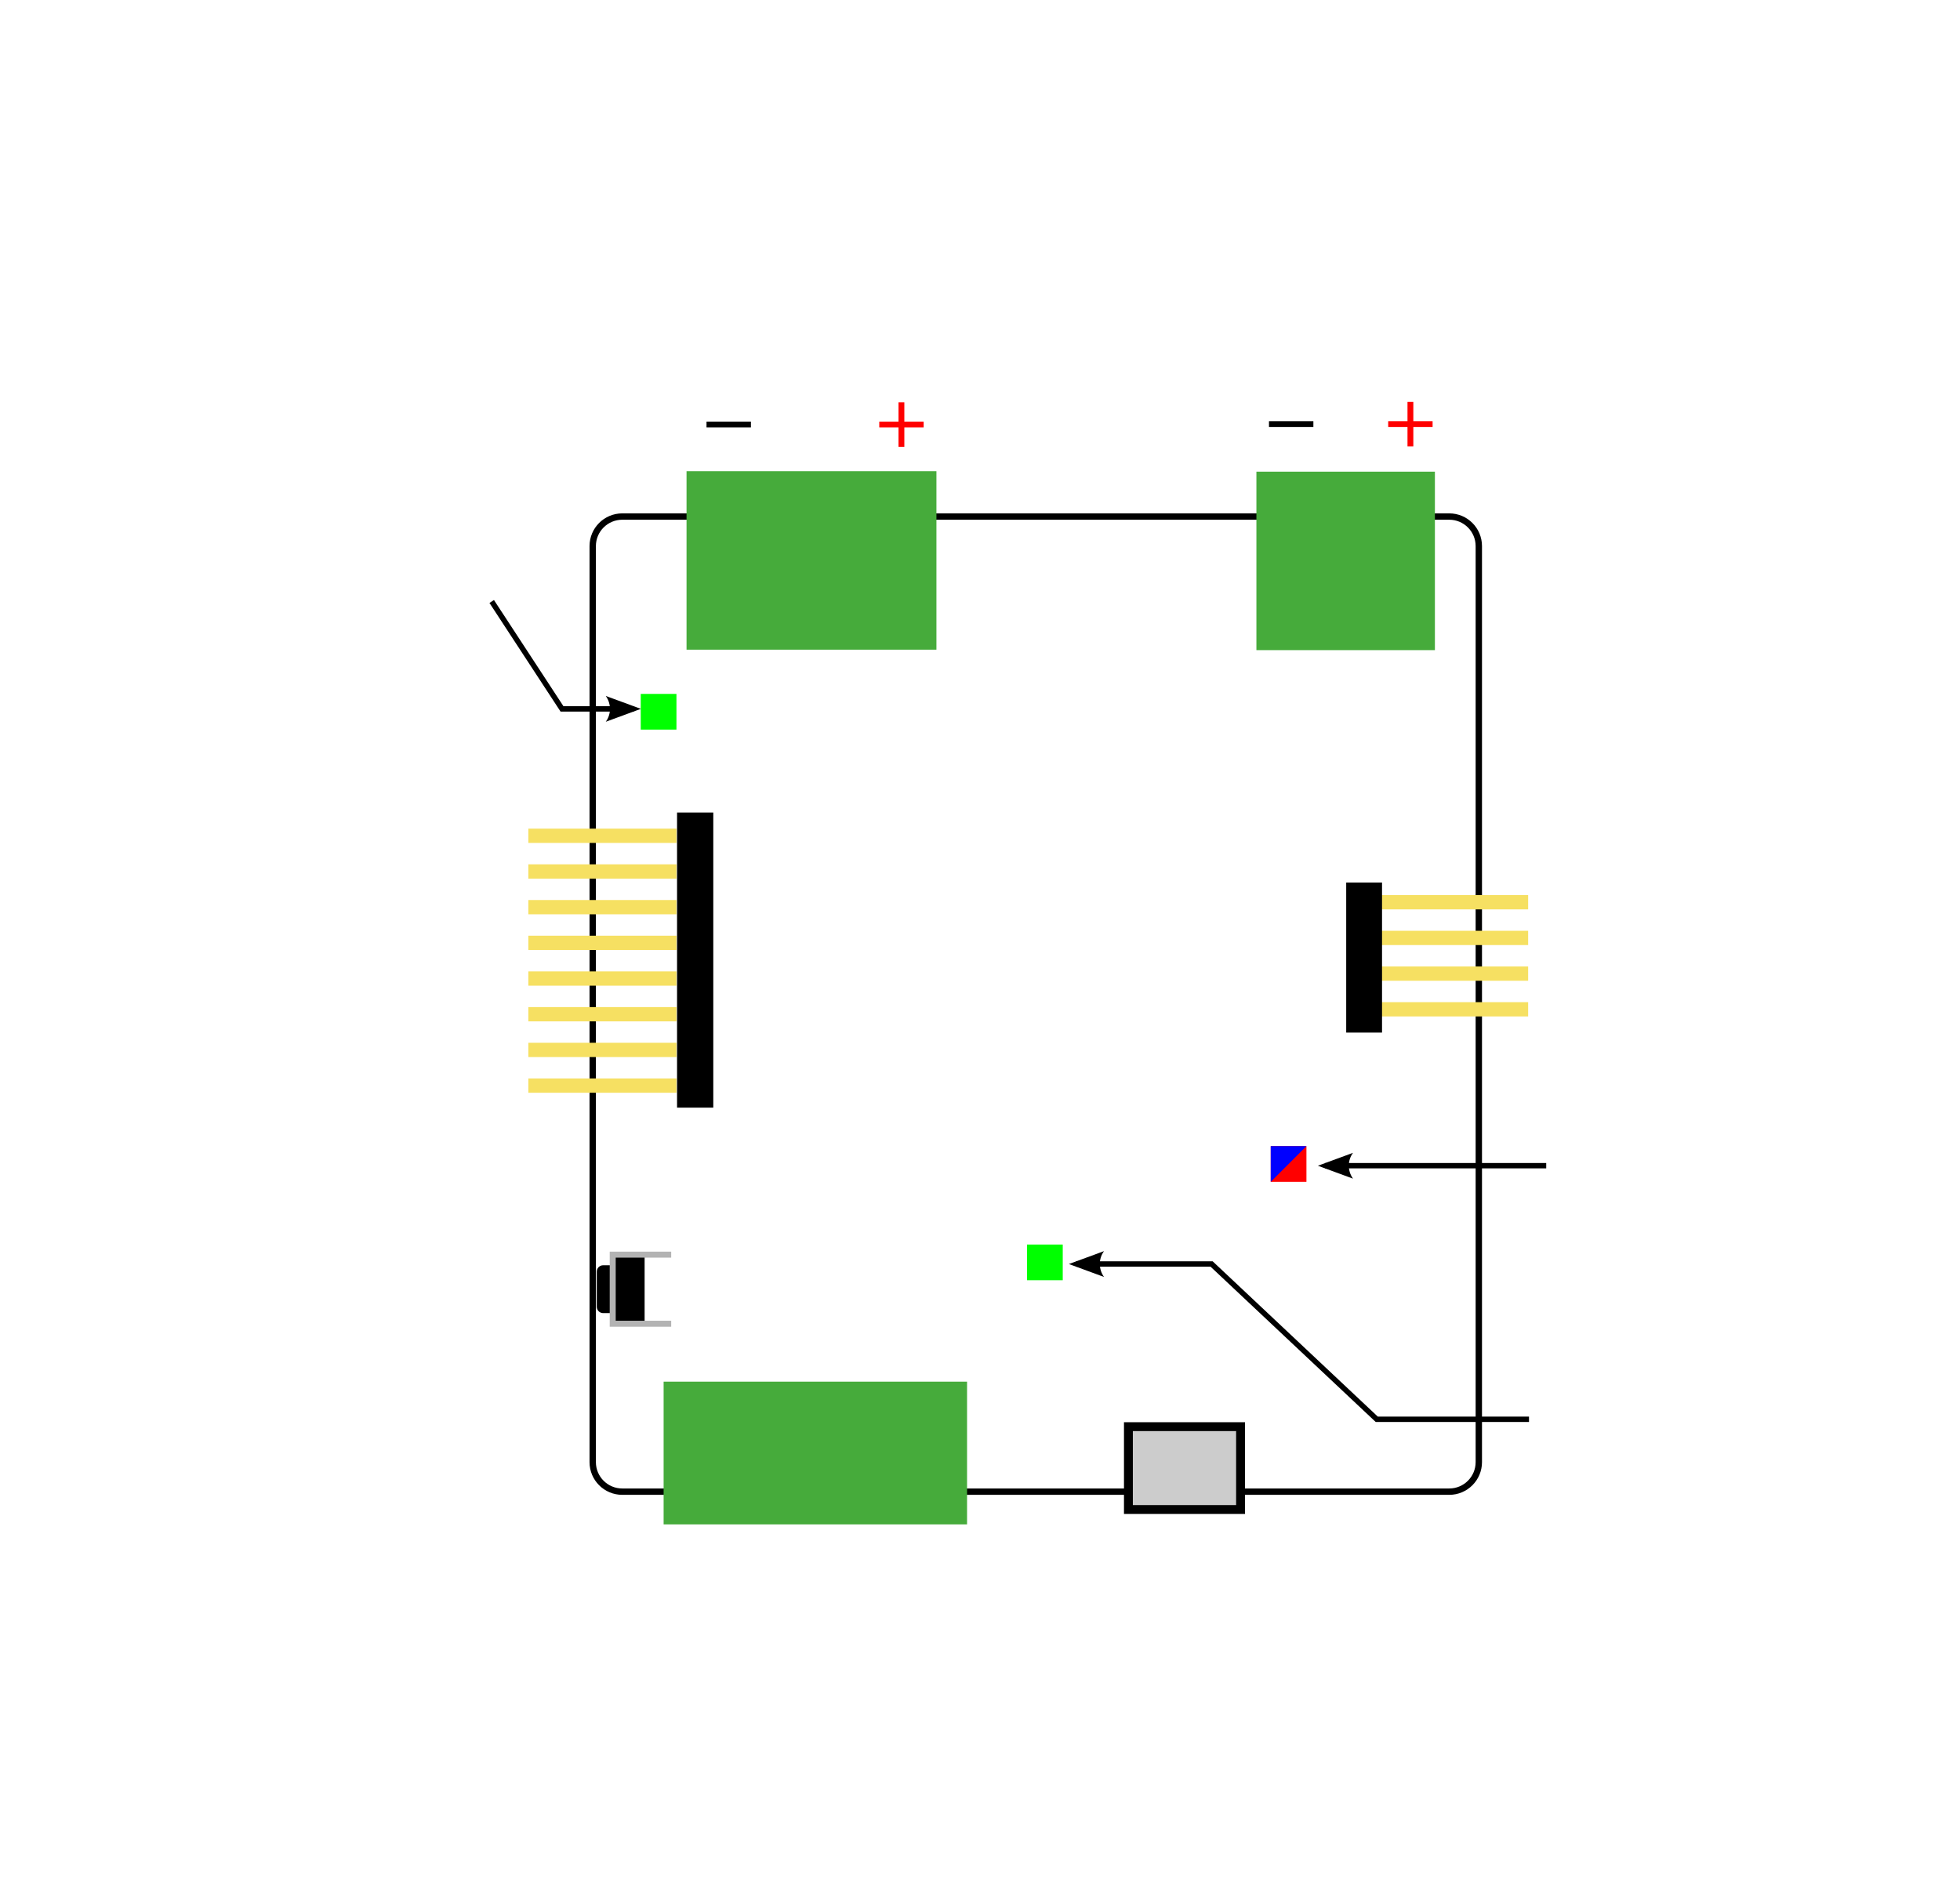
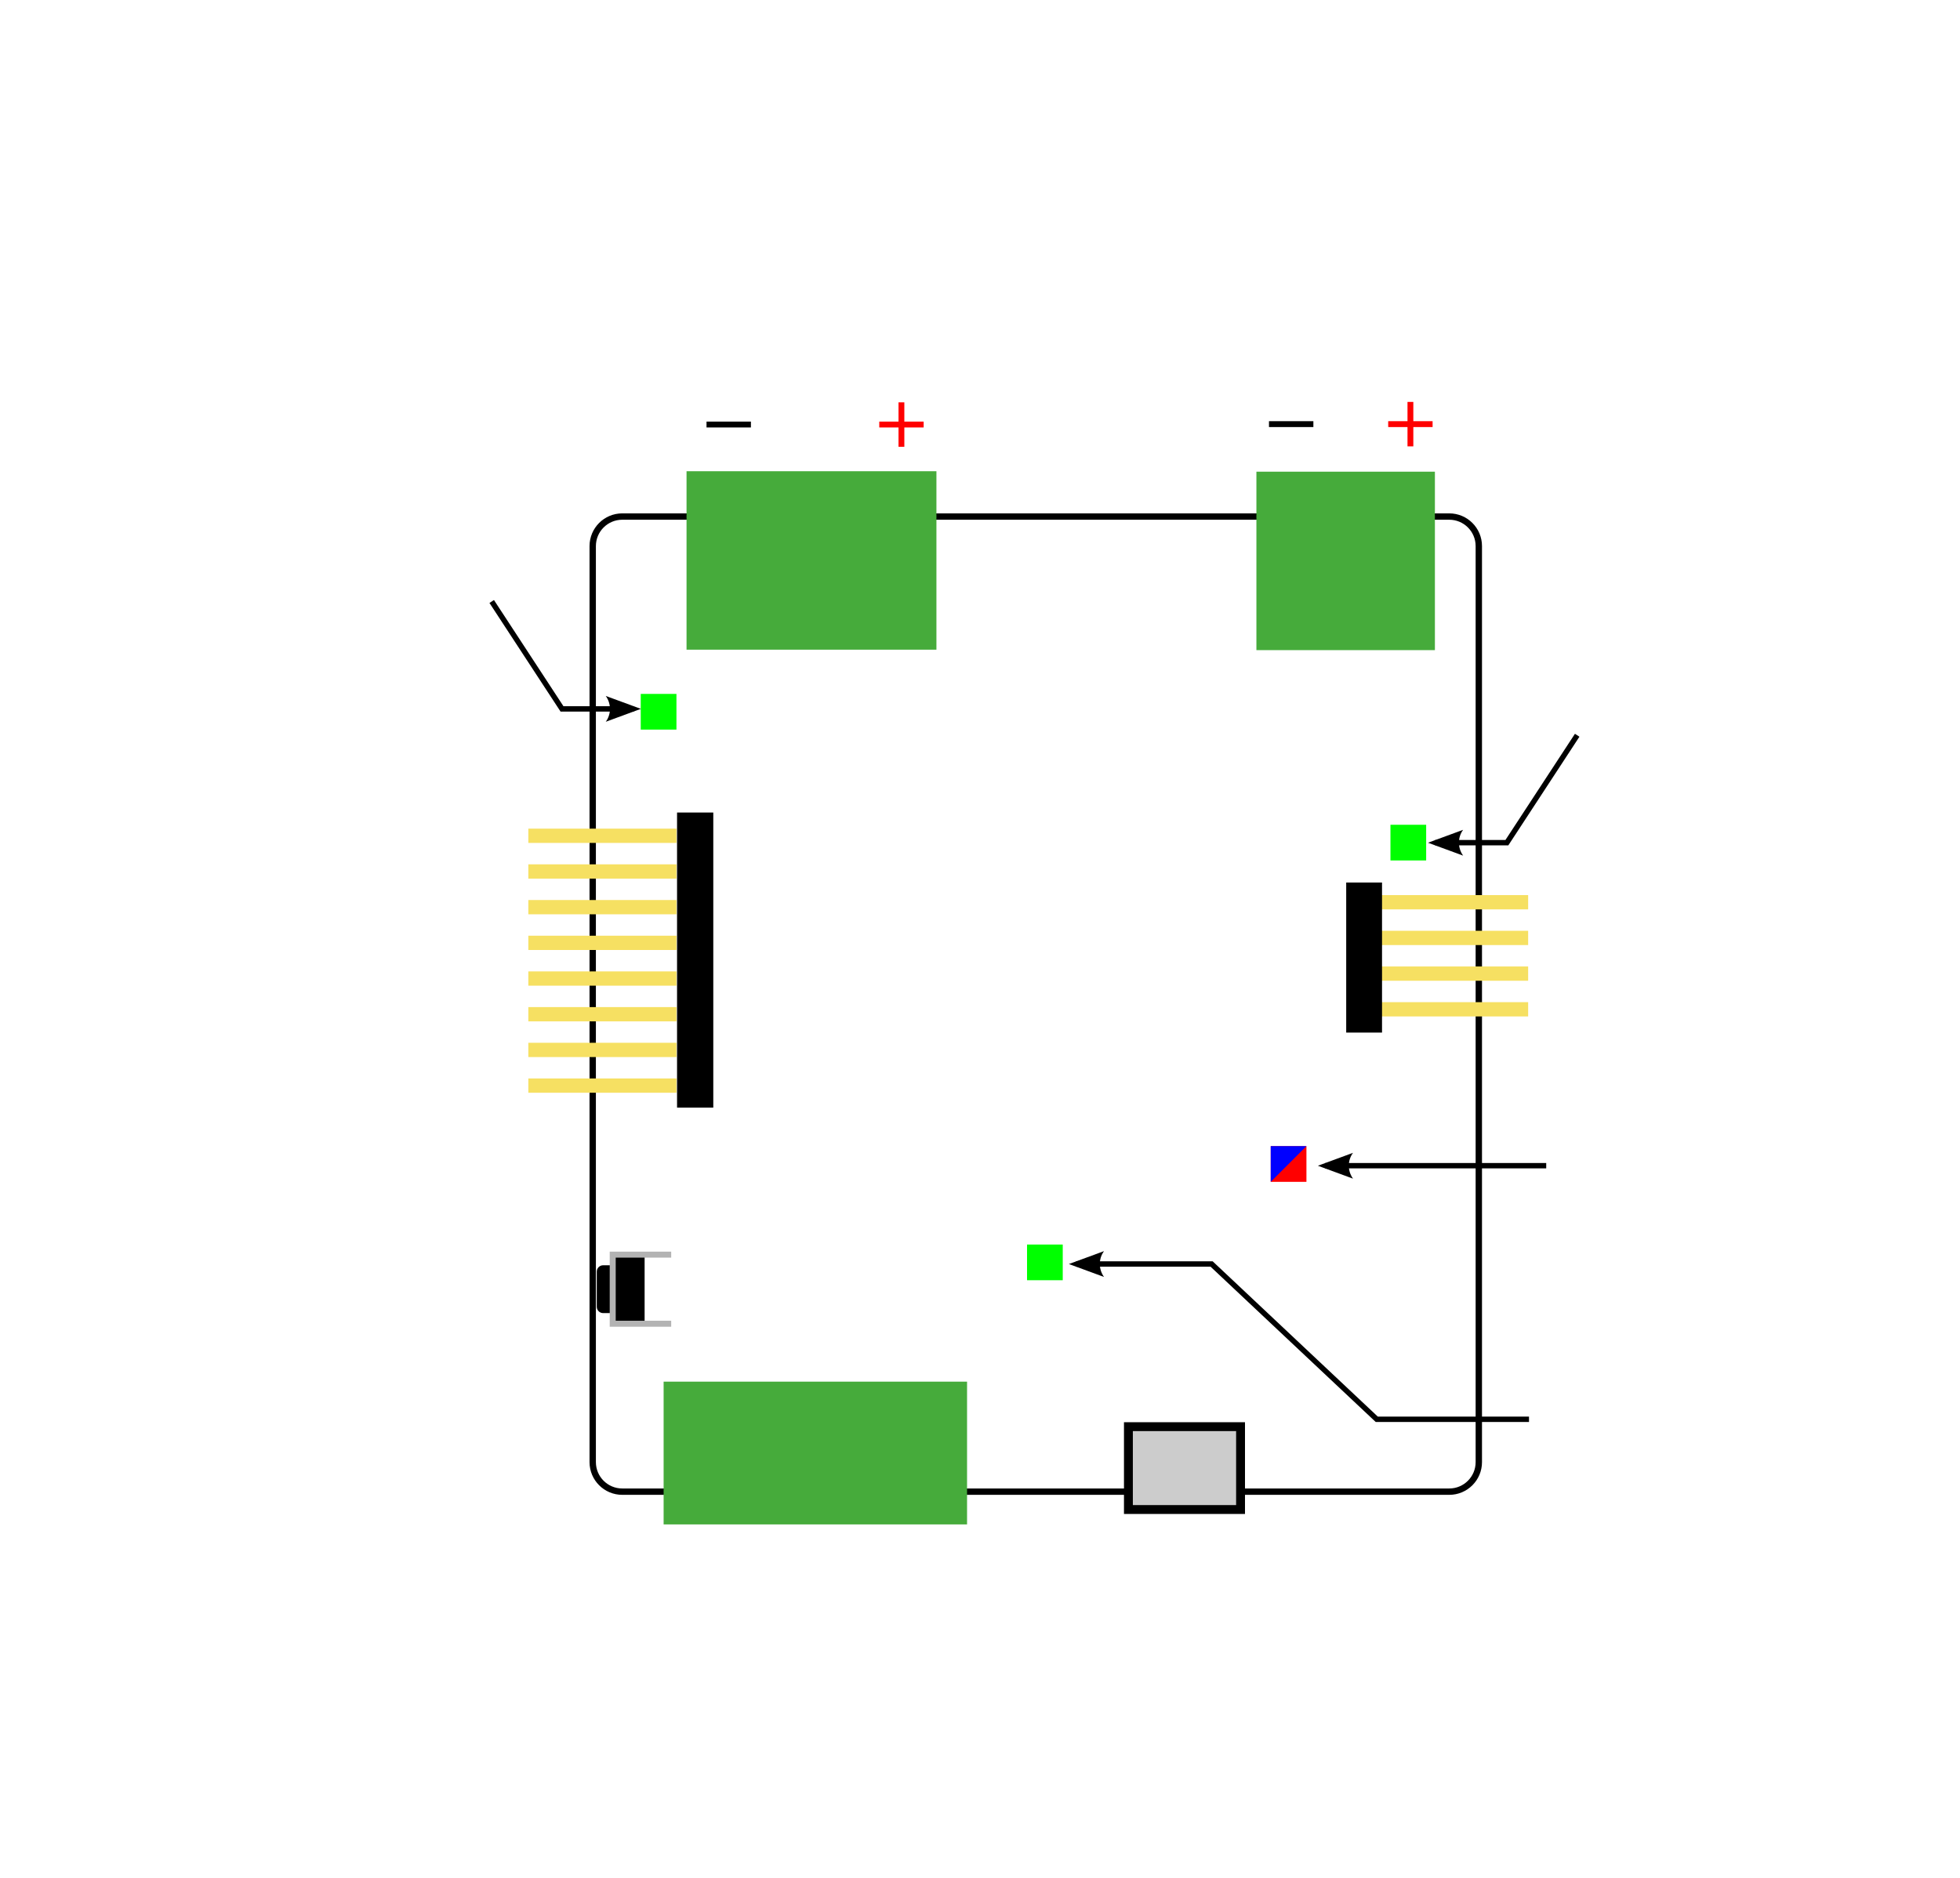
<svg xmlns="http://www.w3.org/2000/svg" version="1.2" width="1098.09" height="1052.362" id="svg2">
  <defs id="defs4">
    <marker refX="0" refY="0" orient="auto" id="Arrow2Mstart" style="overflow:visible">
      <path d="M 8.719,4.034 -2.207,0.016 8.719,-4.002 c -1.745,2.372 -1.735,5.617 -6e-7,8.035 z" transform="scale(0.6,0.6)" id="path4299" style="fill-rule:evenodd;stroke-width:0.625;stroke-linejoin:round" />
    </marker>
    <marker refX="0" refY="0" orient="auto" id="Arrow2Mend" style="overflow:visible">
      <path d="M 8.719,4.034 -2.207,0.016 8.719,-4.002 c -1.745,2.372 -1.735,5.617 -6e-7,8.035 z" transform="scale(-0.6,-0.6)" id="path4302" style="fill-rule:evenodd;stroke-width:0.625;stroke-linejoin:round" />
+     </marker>
+     <marker refX="0" refY="0" orient="auto" id="Arrow2Mstart-6" style="overflow:visible">
+       <path d="M 8.719,4.034 -2.207,0.016 8.719,-4.002 c -1.745,2.372 -1.735,5.617 -6e-7,8.035 z" transform="scale(0.6)" id="path4299-7" style="fill-rule:evenodd;stroke-width:0.625;stroke-linejoin:round" />
+     </marker>
+     <marker refX="0" refY="0" orient="auto" id="Arrow2Mend-9" style="overflow:visible">
+       <path d="M 8.719,4.034 -2.207,0.016 8.719,-4.002 c -1.745,2.372 -1.735,5.617 -6e-7,8.035 z" transform="scale(-0.6)" id="path4302-1" style="fill-rule:evenodd;stroke-width:0.625;stroke-linejoin:round" />
+     </marker>
+     <marker refX="0" refY="0" orient="auto" id="Arrow2Mend-7" style="overflow:visible">
+       <path d="M 8.719,4.034 -2.207,0.016 8.719,-4.002 c -1.745,2.372 -1.735,5.617 -6e-7,8.035 z" transform="scale(-0.6)" id="path4302-0" style="fill-rule:evenodd;stroke-width:0.625;stroke-linejoin:round" />
    </marker>
  </defs>
  <g id="layer1">
    <g id="g4171" transform="matrix(3.762965,0,0,2.257776,371.9309,-1069.71)">
      <rect style="fill:#ff0000;fill-opacity:1;stroke:none" id="rect4173" width="5.315" height="8.858" x="90.354" y="758.268" />
      <path style="fill:#0000ff;fill-opacity:1;stroke:none" d="m 90.354,758.268 h 5.315 l -5.315,8.858 z" id="path4175" />
    </g>
    <rect width="496.437" height="546.437" x="332.068" y="289.471" id="rect3004" style="fill:none;stroke:#000000;stroke-width:3.563;stroke-linecap:round;stroke-linejoin:miter;stroke-miterlimit:4;stroke-opacity:1;stroke-dasharray:none;stroke-dashoffset:0" ry="16.554" />
    <rect width="100" height="140" x="264.072" y="-524.634" transform="matrix(0,1,-1,0,0,0)" id="rect3765" style="fill:#46ab3b;fill-opacity:1;stroke:none" />
    <rect width="100" height="100" x="264.326" y="-803.901" transform="matrix(0,1,-1,0,0,0)" id="rect3765-2" style="fill:#46ab3b;fill-opacity:1;stroke:none" />
    <g transform="matrix(2.483293,0,0,2.483293,-2767.698,-1386.219)" id="g3193">
      <g transform="translate(960.4086,-350.8015)" id="g3046">
        <text x="311.811" y="1009.842" id="text3048" xml:space="preserve" style="font-size:16px;font-style:normal;font-weight:normal;fill:#000000;fill-opacity:1;stroke:none;font-family:Bitstream Vera Sans">
          <tspan x="311.811" y="1009.842" id="tspan3050">−</tspan>
        </text>
        <text x="350.787" y="1009.842" id="text3052" xml:space="preserve" style="font-size:16px;font-style:normal;font-weight:normal;fill:#ff0000;fill-opacity:1;stroke:none;font-family:Bitstream Vera Sans">
          <tspan x="350.787" y="1009.842" id="tspan3054">+</tspan>
        </text>
      </g>
    </g>
    <rect width="80" height="170" x="774.26" y="-541.793" transform="matrix(0,1,-1,0,0,0)" id="rect3765-6" style="fill:#46ab3b;fill-opacity:1;stroke:none" />
    <g transform="matrix(-1.681232,0,0,-1.681232,760.2712,2263.848)" id="g4216">
      <rect width="10.63" height="23.031" x="237.402" y="905.315" id="rect4210" style="fill:#000000;fill-opacity:1;stroke:none" />
      <rect width="10.63" height="15.945" rx="2.126" ry="2.126" x="242.717" y="908.858" id="rect4214" style="fill:#000000;stroke:none" />
      <path d="m 228.543,928.346 19.488,0 0,-23.031 -19.488,0" transform="translate(0,2.5390623e-6)" id="path4212" style="fill:none;stroke:#b3b3b3;stroke-width:2;stroke-linecap:butt;stroke-linejoin:miter;stroke-opacity:1" />
    </g>
    <rect width="62.828" height="46.438" x="632.193" y="799.48" id="rect4209" style="fill:#cccccc;fill-opacity:1;stroke:#000000;stroke-width:4.972;stroke-miterlimit:4;stroke-opacity:1;stroke-dasharray:none" />
    <rect width="20" height="20" x="358.978" y="388.858" id="rect4328-2" style="fill:#00ff00;fill-opacity:1;stroke:none" />
    <rect width="20" height="20" x="575.401" y="697.424" id="rect4328-2-3" style="fill:#00ff00;fill-opacity:1;stroke:none" />
    <text x="706.744" y="250.131" id="text3048-9" xml:space="preserve" style="font-size:39.733px;font-style:normal;font-weight:normal;fill:#000000;fill-opacity:1;stroke:none;font-family:Bitstream Vera Sans">
      <tspan x="706.744" y="250.131" id="tspan3050-8">−</tspan>
    </text>
    <text x="773.534" y="250.131" id="text3052-3" xml:space="preserve" style="font-size:39.733px;font-style:normal;font-weight:normal;fill:#ff0000;fill-opacity:1;stroke:none;font-family:Bitstream Vera Sans">
      <tspan x="773.534" y="250.131" id="tspan3054-4">+</tspan>
    </text>
    <path d="m 296,468.362 83.007,0" id="path4001" style="fill:none;stroke:#f6e062;stroke-width:8;stroke-linecap:butt;stroke-linejoin:miter;stroke-miterlimit:4;stroke-opacity:1;stroke-dasharray:none" />
    <path d="m 296,488.362 83.007,0" id="path4001-6" style="fill:none;stroke:#f6e062;stroke-width:8;stroke-linecap:butt;stroke-linejoin:miter;stroke-miterlimit:4;stroke-opacity:1;stroke-dasharray:none" />
    <path d="m 296,508.362 83.007,0" id="path4001-6-4" style="fill:none;stroke:#f6e062;stroke-width:8;stroke-linecap:butt;stroke-linejoin:miter;stroke-miterlimit:4;stroke-opacity:1;stroke-dasharray:none" />
    <path d="m 296,528.362 83.007,0" id="path4001-6-4-4" style="fill:none;stroke:#f6e062;stroke-width:8;stroke-linecap:butt;stroke-linejoin:miter;stroke-miterlimit:4;stroke-opacity:1;stroke-dasharray:none" />
    <path d="m 296,548.362 83.007,0" id="path4001-5" style="fill:none;stroke:#f6e062;stroke-width:8;stroke-linecap:butt;stroke-linejoin:miter;stroke-miterlimit:4;stroke-opacity:1;stroke-dasharray:none" />
    <path d="m 296,568.362 83.007,0" id="path4001-6-6" style="fill:none;stroke:#f6e062;stroke-width:8;stroke-linecap:butt;stroke-linejoin:miter;stroke-miterlimit:4;stroke-opacity:1;stroke-dasharray:none" />
    <path d="m 296,588.362 83.007,0" id="path4001-6-4-1" style="fill:none;stroke:#f6e062;stroke-width:8;stroke-linecap:butt;stroke-linejoin:miter;stroke-miterlimit:4;stroke-opacity:1;stroke-dasharray:none" />
    <path d="m 296,608.362 83.007,0" id="path4001-6-4-4-8" style="fill:none;stroke:#f6e062;stroke-width:8;stroke-linecap:butt;stroke-linejoin:miter;stroke-miterlimit:4;stroke-opacity:1;stroke-dasharray:none" />
    <path d="m 389.469,455.328 0,165.381" id="path4084" style="fill:none;stroke:#000000;stroke-width:20.3;stroke-linecap:butt;stroke-linejoin:miter;stroke-miterlimit:4;stroke-opacity:1;stroke-dasharray:none" />
    <path d="m 856.146,505.602 -83.007,0" id="path4001-0" style="fill:none;stroke:#f6e062;stroke-width:8;stroke-linecap:butt;stroke-linejoin:miter;stroke-miterlimit:4;stroke-opacity:1;stroke-dasharray:none" />
    <path d="m 856.146,525.602 -83.007,0" id="path4001-6-8" style="fill:none;stroke:#f6e062;stroke-width:8;stroke-linecap:butt;stroke-linejoin:miter;stroke-miterlimit:4;stroke-opacity:1;stroke-dasharray:none" />
    <path d="m 856.146,545.602 -83.007,0" id="path4001-6-4-3" style="fill:none;stroke:#f6e062;stroke-width:8;stroke-linecap:butt;stroke-linejoin:miter;stroke-miterlimit:4;stroke-opacity:1;stroke-dasharray:none" />
    <path d="m 856.146,565.602 -83.007,0" id="path4001-6-4-4-6" style="fill:none;stroke:#f6e062;stroke-width:8;stroke-linecap:butt;stroke-linejoin:miter;stroke-miterlimit:4;stroke-opacity:1;stroke-dasharray:none" />
    <path d="m 764.246,494.554 0,84.091" id="path4084-6" style="fill:none;stroke:#000000;stroke-width:20.071;stroke-linecap:butt;stroke-linejoin:miter;stroke-miterlimit:4;stroke-opacity:1;stroke-dasharray:none" />
    <flowRoot transform="translate(185.7642,46.95579)" id="flowRoot4167" xml:space="preserve" style="font-size:40px;font-style:normal;font-weight:normal;text-align:center;line-height:125%;letter-spacing:0px;word-spacing:0px;text-anchor:middle;fill:#000000;fill-opacity:1;stroke:none;font-family:Sans">
      <flowRegion id="flowRegion4169">
        <rect width="215.444" height="128.438" x="168.488" y="53.861" id="rect4171" style="font-size:40px;text-align:center;text-anchor:middle" />
      </flowRegion>
      <flowPara id="flowPara4173">12V power input</flowPara>
    </flowRoot>
    <flowRoot id="flowRoot4175" xml:space="preserve" style="font-size:40px;font-style:normal;font-weight:normal;line-height:125%;letter-spacing:0px;word-spacing:0px;fill:#000000;fill-opacity:1;stroke:none;font-family:Sans">
      <flowRegion id="flowRegion4177">
        <rect width="176.775" height="82.863" x="562.088" y="70.434" id="rect4179" style="font-size:40px" />
      </flowRegion>
      <flowPara id="flowPara4181">AuxillaryInput</flowPara>
    </flowRoot>
    <flowRoot transform="translate(29.70525,53.86106)" id="flowRoot4183" xml:space="preserve" style="font-size:40px;font-style:normal;font-weight:normal;text-align:center;line-height:125%;letter-spacing:0px;word-spacing:0px;text-anchor:middle;fill:#000000;fill-opacity:1;stroke:none;font-family:Sans">
      <flowRegion id="flowRegion4185">
        <rect width="368.741" height="168.488" x="551.04" y="46.956" id="rect4187" style="font-size:40px;text-align:center;text-anchor:middle" />
      </flowRegion>
      <flowPara id="flowPara4189">Auxillary</flowPara>
      <flowPara id="flowPara4191">input</flowPara>
    </flowRoot>
    <flowRoot transform="translate(99.47368,-82.10106)" id="flowRoot4195" xml:space="preserve" style="font-size:40px;font-style:normal;font-weight:normal;text-align:center;line-height:125%;letter-spacing:0px;word-spacing:0px;text-anchor:middle;fill:#000000;fill-opacity:1;stroke:none;font-family:Sans">
      <flowRegion id="flowRegion4197">
        <rect width="320.404" height="122.914" x="400.505" y="976.404" id="rect4199" style="font-size:40px;text-align:center;text-anchor:middle" />
      </flowRegion>
      <flowPara id="flowPara4201">Micro USB</flowPara>
      <flowPara id="flowPara4203">Socket</flowPara>
    </flowRoot>
    <flowRoot transform="translate(308.3125,-83.91403)" id="flowRoot4205" xml:space="preserve" style="font-size:40px;font-style:normal;font-weight:normal;text-align:center;line-height:125%;letter-spacing:0px;word-spacing:0px;text-anchor:middle;fill:#000000;fill-opacity:1;stroke:none;font-family:Sans">
      <flowRegion id="flowRegion4207">
        <rect width="241.684" height="109.103" x="24.859" y="976.404" id="rect4211" style="font-size:40px;text-align:center;text-anchor:middle" />
      </flowRegion>
      <flowPara id="flowPara4213">UART</flowPara>
    </flowRoot>
    <flowRoot transform="translate(575.3179,-384.6485)" id="flowRoot4215" xml:space="preserve" style="font-style:normal;font-weight:normal;font-size:40px;line-height:125%;font-family:Sans;text-align:center;letter-spacing:0px;word-spacing:0px;text-anchor:middle;fill:#000000;fill-opacity:1;stroke:none">
      <flowRegion id="flowRegion4217">
        <rect width="455.747" height="145.011" x="172.632" y="1155.941" id="rect4219" style="font-size:40px;text-align:center;text-anchor:middle" />
      </flowRegion>
      <flowPara id="flowPara4223">Power LED</flowPara>
      <flowPara id="flowPara4227" />
    </flowRoot>
    <flowRoot transform="translate(100.3993,-149.7596)" id="flowRoot4229" xml:space="preserve" style="font-style:normal;font-weight:normal;font-size:40px;line-height:125%;font-family:Sans;text-align:center;letter-spacing:0px;word-spacing:0px;text-anchor:middle;fill:#000000;fill-opacity:1;stroke:none">
      <flowRegion id="flowRegion4231">
        <rect width="243.078" height="110.743" x="751.293" y="756.817" id="rect4233" style="font-size:40px;text-align:center;text-anchor:middle" />
      </flowRegion>
      <flowPara id="flowPara4237">Status / Error LED</flowPara>
    </flowRoot>
    <flowRoot transform="translate(46.27789,64.90948)" id="flowRoot4239" xml:space="preserve" style="font-size:40px;font-style:normal;font-weight:normal;text-align:center;line-height:125%;letter-spacing:0px;word-spacing:0px;text-anchor:middle;fill:#000000;fill-opacity:1;stroke:none;font-family:Sans">
      <flowRegion id="flowRegion4241">
        <rect width="296.926" height="135.343" x="798.248" y="418.459" id="rect4243" style="font-size:40px;text-align:center;text-anchor:middle" />
      </flowRegion>
      <flowPara id="flowPara4245">Auxillary</flowPara>
      <flowPara id="flowPara4247">Outputs</flowPara>
    </flowRoot>
    <flowRoot transform="translate(194,-26)" id="flowRoot4249" xml:space="preserve" style="font-size:40px;font-style:normal;font-weight:normal;text-align:center;line-height:125%;letter-spacing:0px;word-spacing:0px;text-anchor:middle;fill:#000000;fill-opacity:1;stroke:none;font-family:Sans">
      <flowRegion id="flowRegion4251">
        <rect width="251.352" height="136.724" x="-143.629" y="506.846" id="rect4253" style="font-size:40px;text-align:center;text-anchor:middle" />
      </flowRegion>
      <flowPara id="flowPara4255">Main</flowPara>
      <flowPara id="flowPara4257">Outputs</flowPara>
    </flowRoot>
    <flowRoot transform="translate(194,20)" id="flowRoot4259" xml:space="preserve" style="font-style:normal;font-weight:normal;font-size:40px;line-height:125%;font-family:Sans;text-align:center;letter-spacing:0px;word-spacing:0px;text-anchor:middle;fill:#000000;fill-opacity:1;stroke:none">
      <flowRegion id="flowRegion4261">
        <rect width="292.783" height="114.627" x="-186.442" y="273.448" id="rect4263" style="font-size:40px;text-align:center;text-anchor:middle" />
      </flowRegion>
      <flowPara id="flowPara4267">5.5V On LED</flowPara>
    </flowRoot>
    <path d="m 275.482,337.069 39.385,60.196 40.21,0" id="path4269" style="fill:none;stroke:#000000;stroke-width:3;stroke-linecap:butt;stroke-linejoin:miter;stroke-miterlimit:4;stroke-opacity:1;stroke-dasharray:none;marker-end:url(#Arrow2Mend)" />
    <path d="m 742.328,653.238 123.941,0" id="path4715" style="fill:none;stroke:#000000;stroke-width:3;stroke-linecap:butt;stroke-linejoin:miter;stroke-miterlimit:4;stroke-dasharray:none;stroke-opacity:1;marker-start:url(#Arrow2Mstart)" />
    <path d="m 856.618,795.358 -85.285,0 -92.54,-87.036 h -75.966" id="path4903" style="fill:none;stroke:#000000;stroke-width:3;stroke-linecap:butt;stroke-linejoin:miter;stroke-miterlimit:4;stroke-dasharray:none;stroke-opacity:1;marker-start:none;marker-end:url(#Arrow2Mend)" />
+     <rect width="20" height="20" x="779.006" y="462.191" id="rect4328-2-3-3" style="fill:#00ff00;fill-opacity:1;stroke:none" />
+     <flowRoot transform="translate(92.54892,-388.905)" id="flowRoot4229-5" xml:space="preserve" style="font-style:normal;font-weight:normal;font-size:40px;line-height:125%;font-family:Sans;text-align:center;letter-spacing:0px;word-spacing:0px;text-anchor:middle;fill:#000000;fill-opacity:1;stroke:none">
+       <flowRegion id="flowRegion4231-3">
+         <rect width="243.078" height="110.743" x="751.293" y="756.817" id="rect4233-5" style="font-size:40px;text-align:center;text-anchor:middle" />
+       </flowRegion>
+       <flowPara id="flowPara4237-6">Aux On LED</flowPara>
+     </flowRoot>
+     <path d="m 883.617,412.028 -39.385,60.196 h -40.21" id="path4269-9" style="fill:none;stroke:#000000;stroke-width:3;stroke-linecap:butt;stroke-linejoin:miter;stroke-miterlimit:4;stroke-dasharray:none;stroke-opacity:1;marker-end:url(#Arrow2Mend-7)" />
  </g>
</svg>
